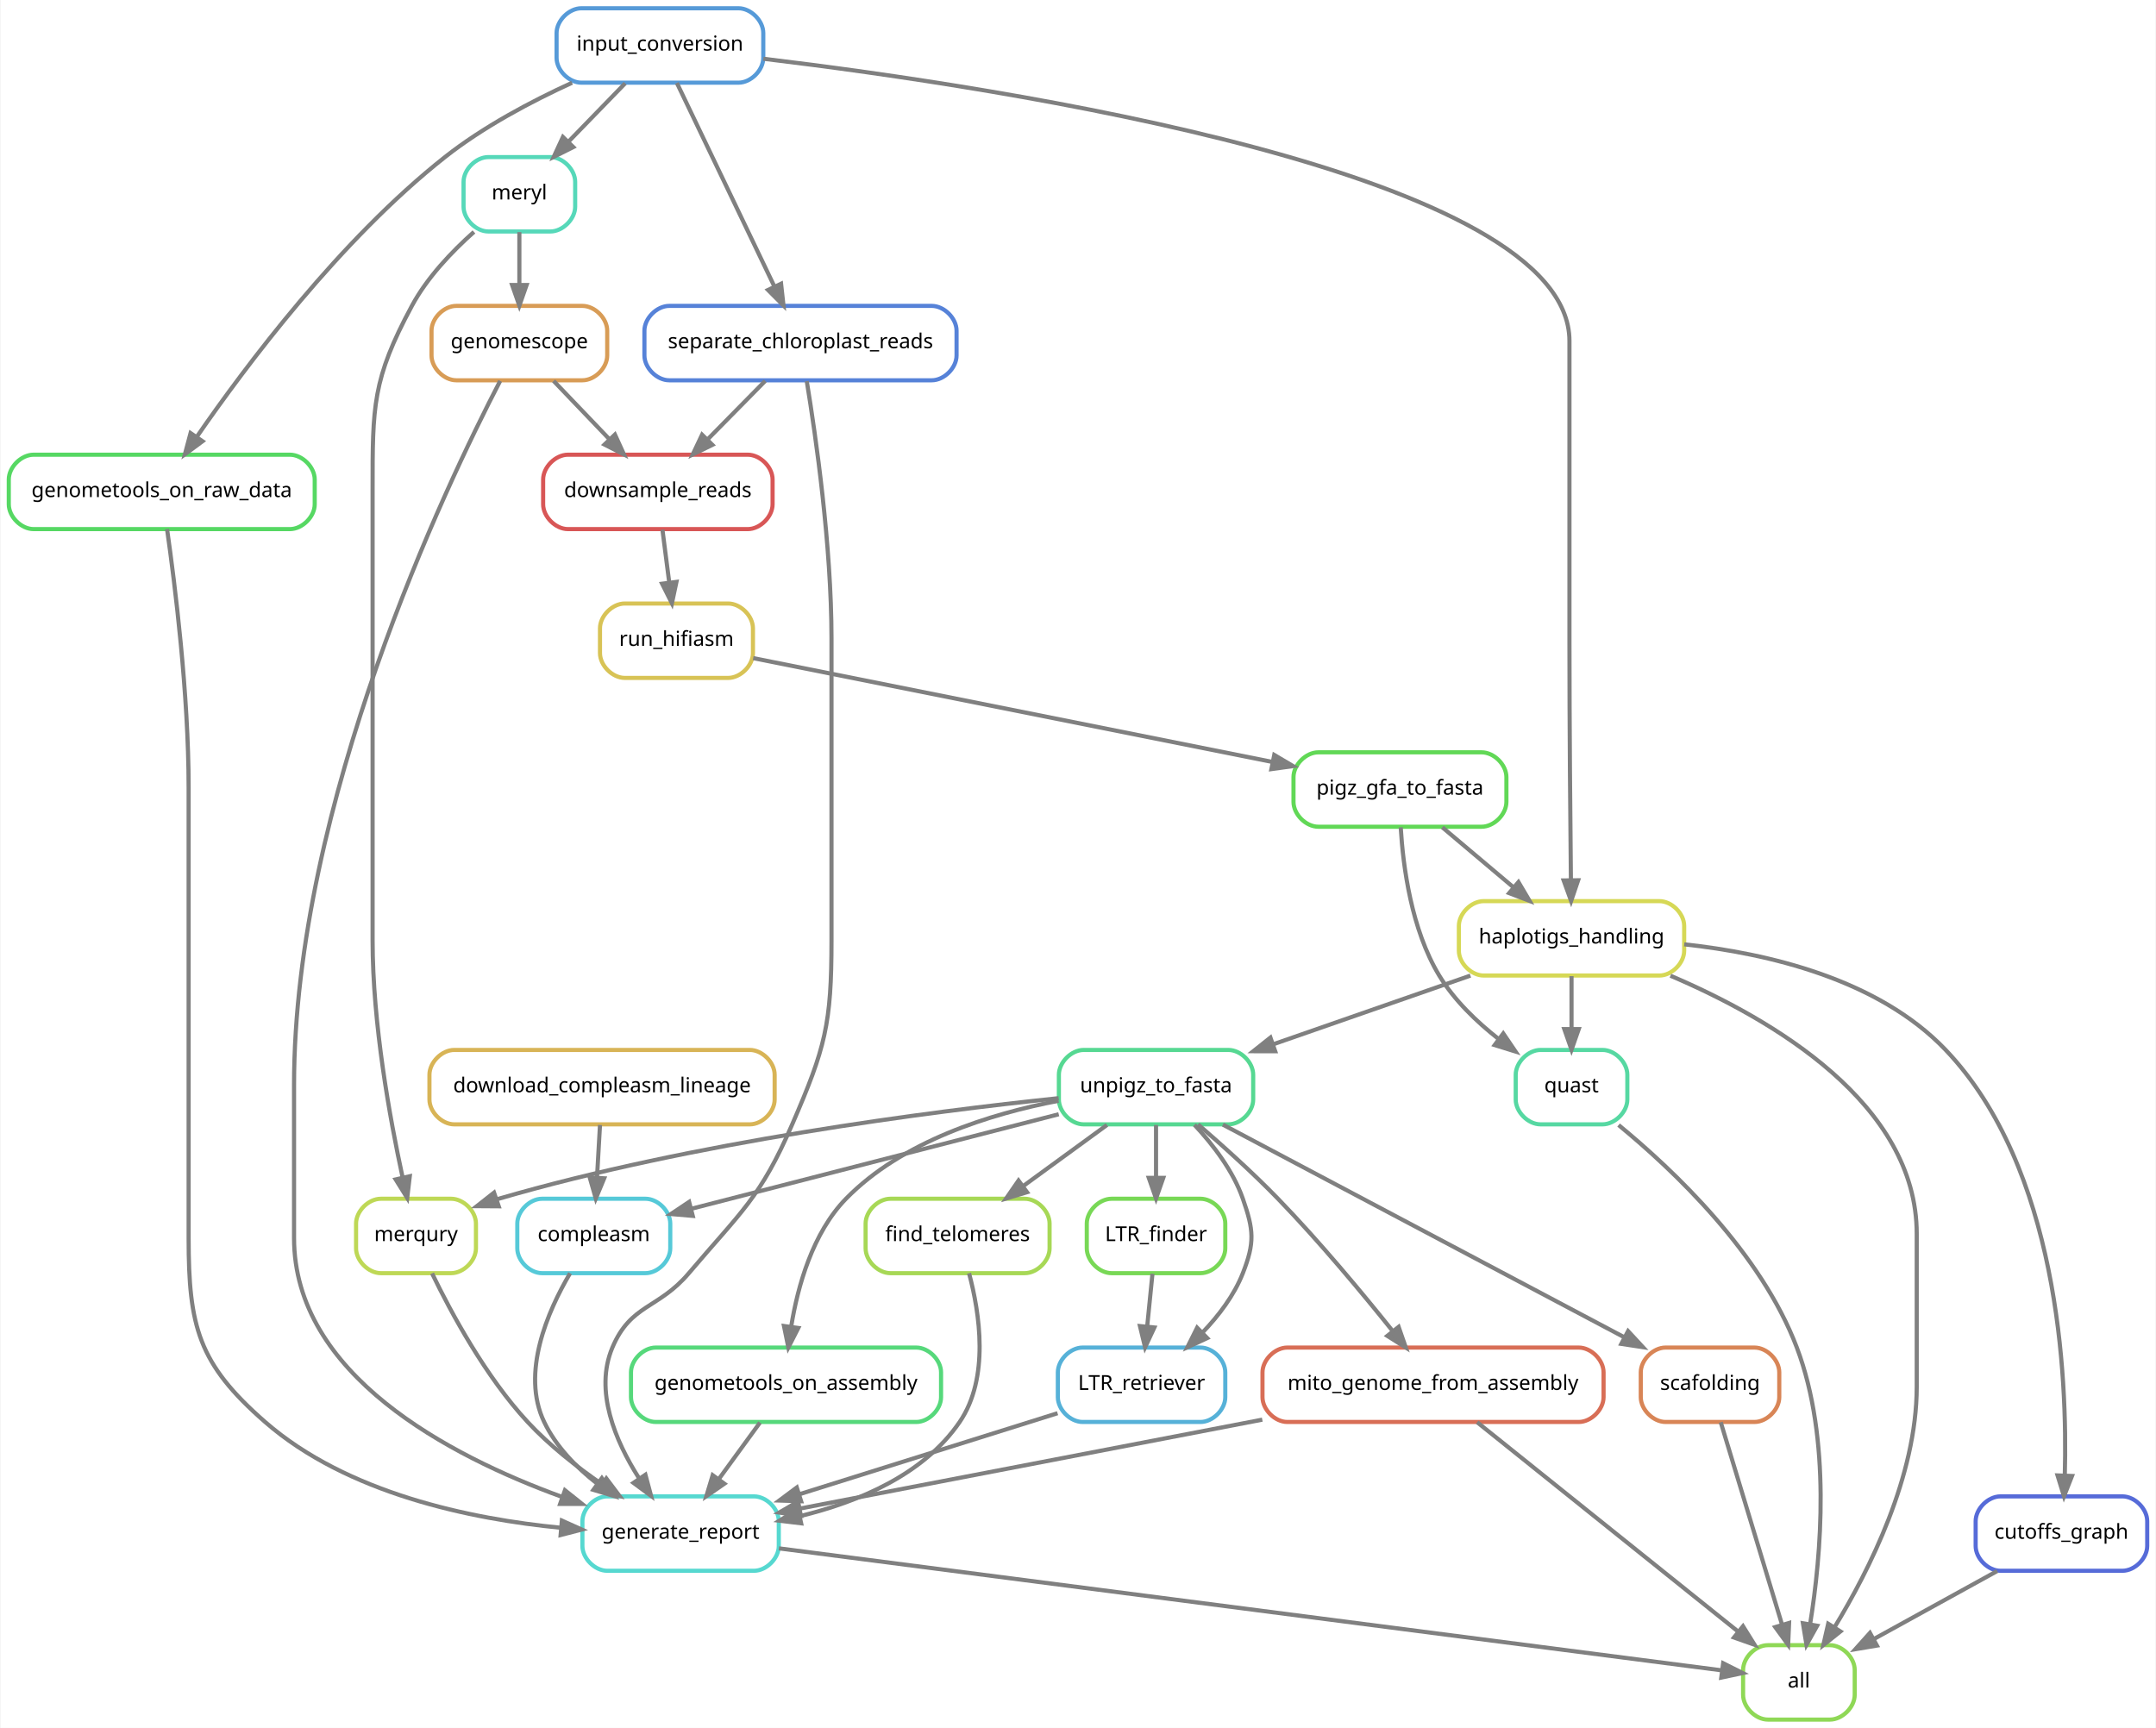
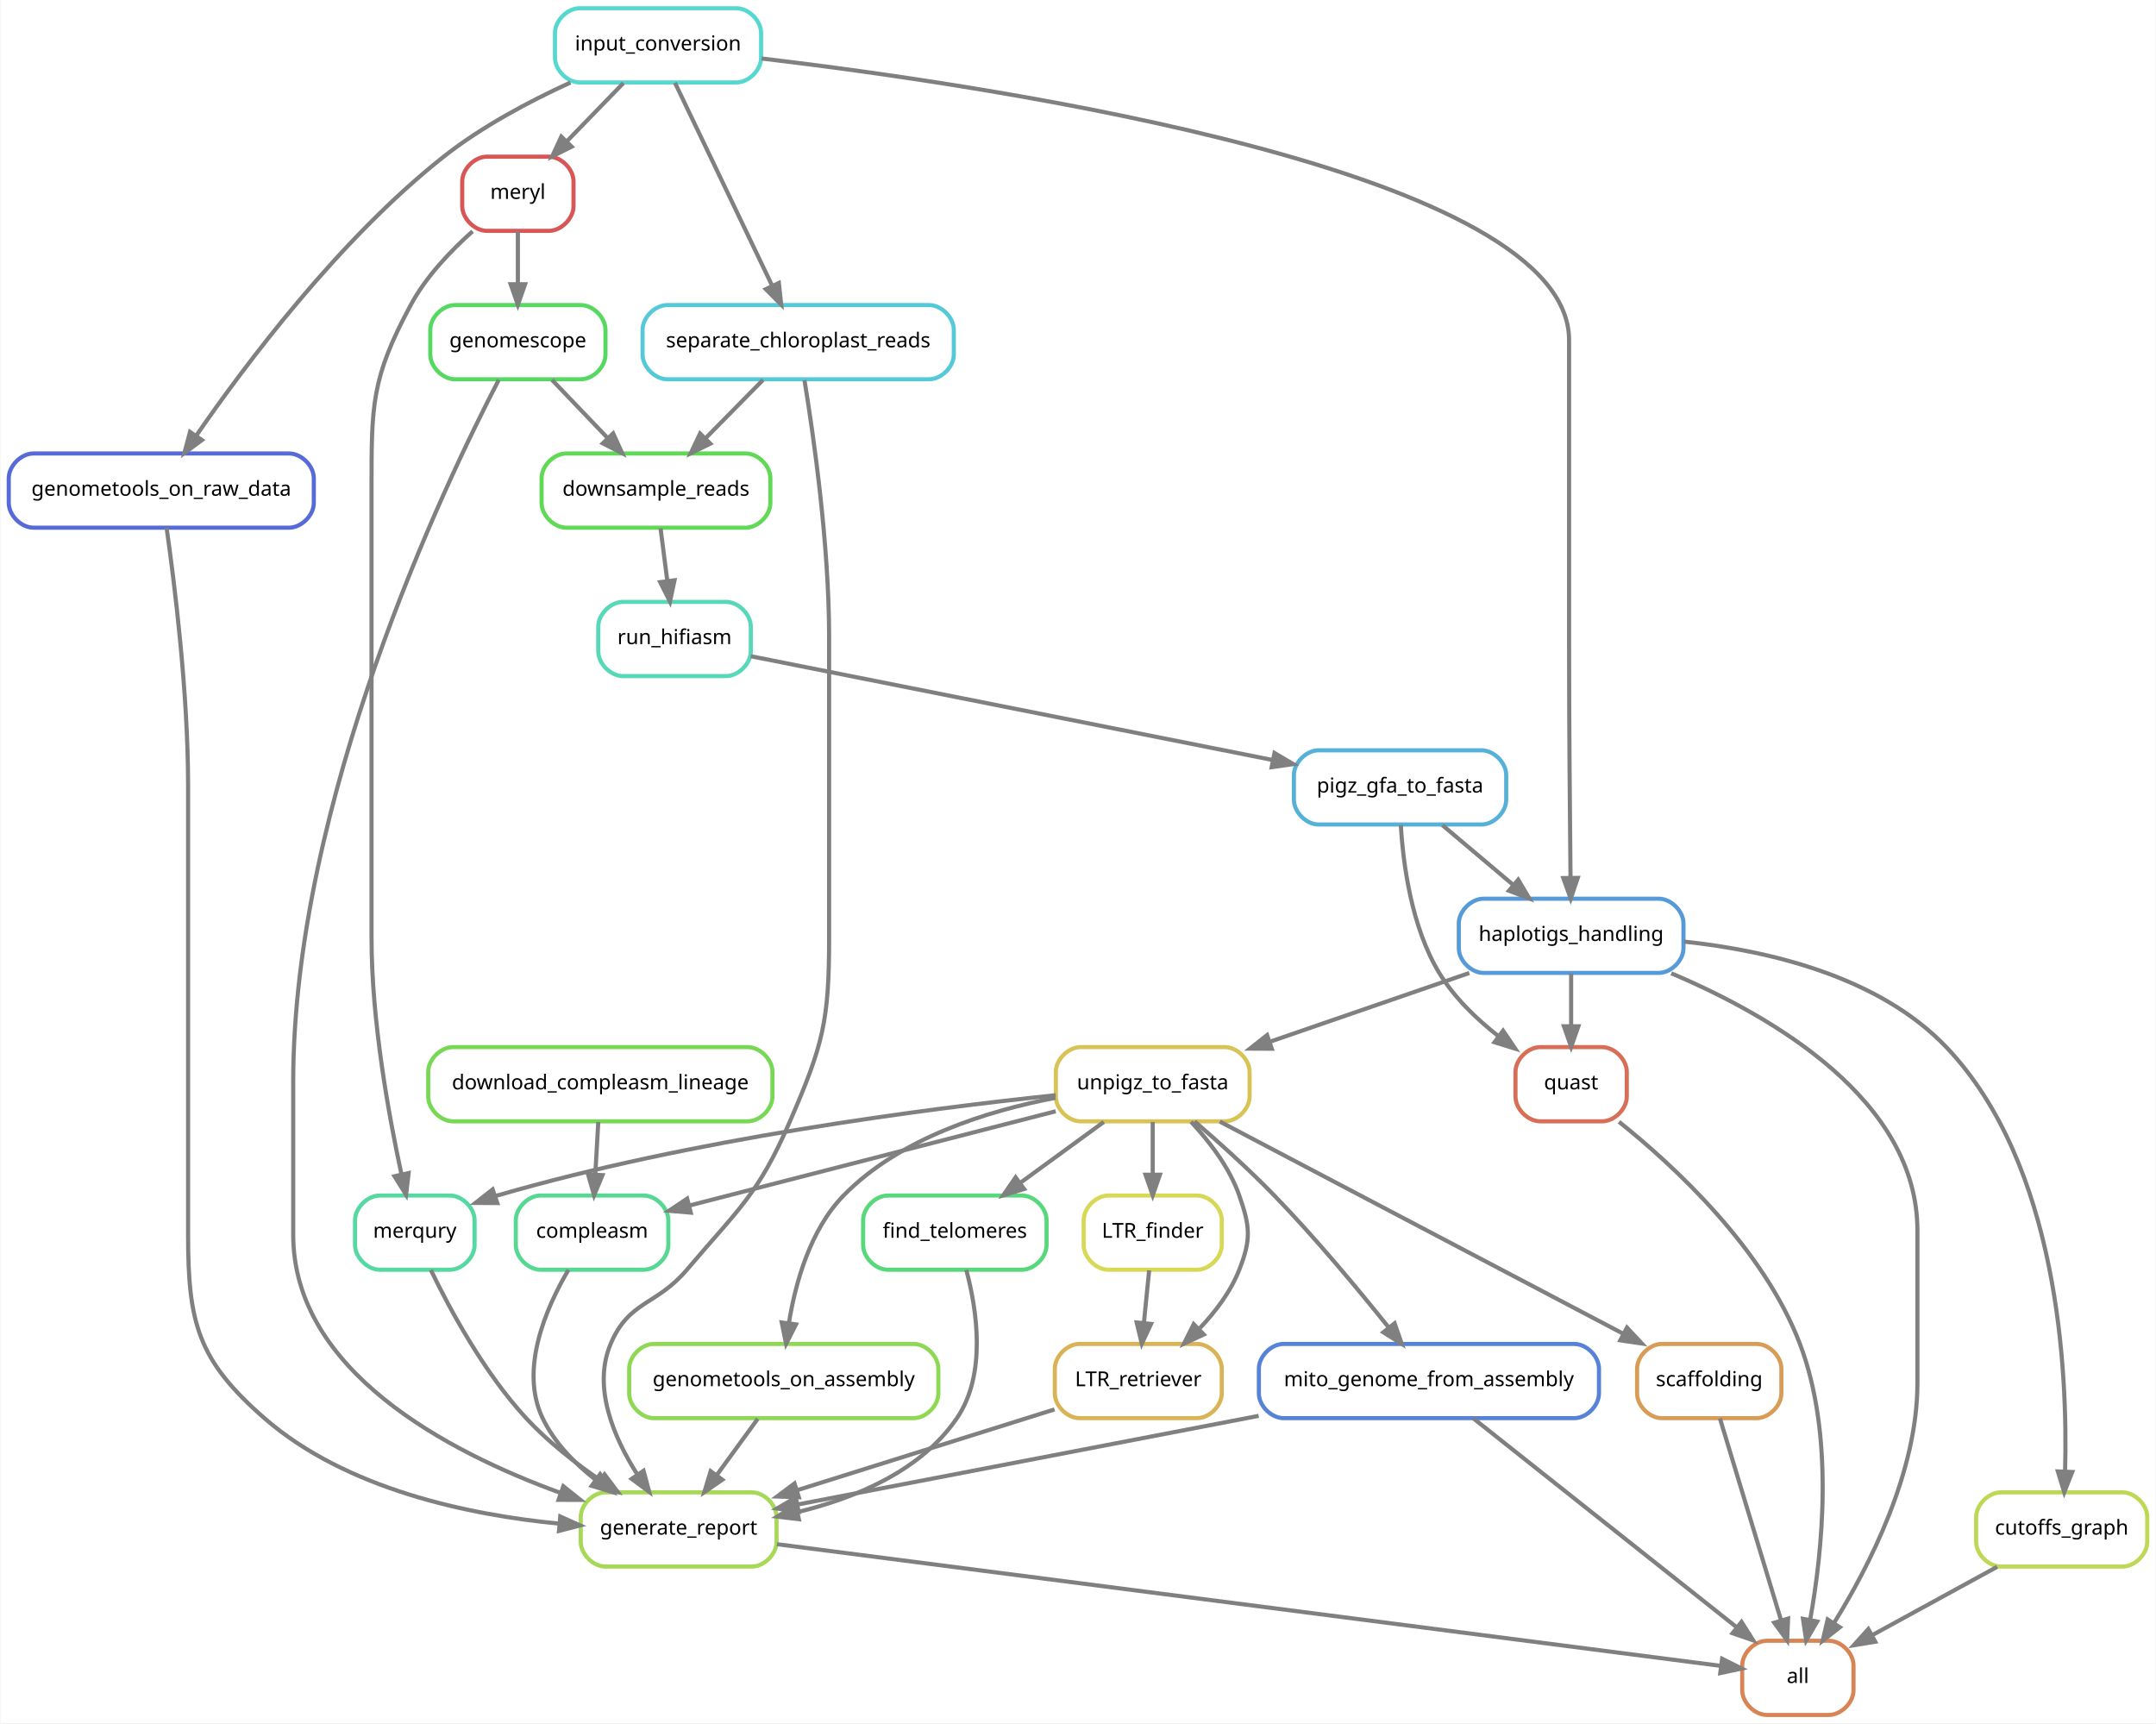
- <svg xmlns="http://www.w3.org/2000/svg" width="1043pt" height="836pt" viewBox="0.00 0.00 1042.50 836.00">
+ <svg xmlns="http://www.w3.org/2000/svg" width="1046pt" height="836pt" viewBox="0.00 0.00 1045.50 836.00">
  <g id="graph0" class="graph" transform="scale(1 1) rotate(0) translate(4 832)">
-     <polygon fill="white" stroke="transparent" points="-4,4 -4,-832 1038.5,-832 1038.5,4 -4,4" />
+     <polygon fill="white" stroke="transparent" points="-4,4 -4,-832 1041.5,-832 1041.5,4 -4,4" />
    <g id="node1" class="node">
-       <path fill="none" stroke="#8fd856" stroke-width="2" d="M881,-36C881,-36 851,-36 851,-36 845,-36 839,-30 839,-24 839,-24 839,-12 839,-12 839,-6 845,0 851,0 851,0 881,0 881,0 887,0 893,-6 893,-12 893,-12 893,-24 893,-24 893,-30 887,-36 881,-36" />
-       <text text-anchor="middle" x="866" y="-15.5" font-family="sans" font-size="10.00">all</text>
+       <path fill="none" stroke="#d88556" stroke-width="2" d="M883,-36C883,-36 853,-36 853,-36 847,-36 841,-30 841,-24 841,-24 841,-12 841,-12 841,-6 847,0 853,0 853,0 883,0 883,0 889,0 895,-6 895,-12 895,-12 895,-24 895,-24 895,-30 889,-36 883,-36" />
+       <text text-anchor="middle" x="868" y="-15.5" font-family="sans" font-size="10.00">all</text>
    </g>
    <g id="node2" class="node">
-       <path fill="none" stroke="#d6d856" stroke-width="2" d="M798.5,-396C798.5,-396 713.5,-396 713.5,-396 707.5,-396 701.5,-390 701.5,-384 701.5,-384 701.5,-372 701.5,-372 701.5,-366 707.5,-360 713.5,-360 713.5,-360 798.5,-360 798.5,-360 804.5,-360 810.5,-366 810.5,-372 810.5,-372 810.5,-384 810.5,-384 810.5,-390 804.5,-396 798.5,-396" />
-       <text text-anchor="middle" x="756" y="-375.5" font-family="sans" font-size="10.00">haplotigs_handling</text>
-     </g>
-     <g id="edge6" class="edge">
-       <path fill="none" stroke="grey" stroke-width="2" d="M803.86,-359.92C853.2,-338.88 923,-297.98 923,-235 923,-235 923,-235 923,-161 923,-117.8 900,-72.19 883.22,-44.66" />
-       <polygon fill="grey" stroke="grey" stroke-width="2" points="886.09,-42.65 877.81,-36.04 880.17,-46.37 886.09,-42.65" />
+       <path fill="none" stroke="#569ad8" stroke-width="2" d="M800.5,-396C800.5,-396 715.5,-396 715.5,-396 709.5,-396 703.5,-390 703.5,-384 703.5,-384 703.5,-372 703.5,-372 703.5,-366 709.5,-360 715.5,-360 715.5,-360 800.5,-360 800.5,-360 806.5,-360 812.5,-366 812.5,-372 812.5,-372 812.5,-384 812.5,-384 812.5,-390 806.5,-396 800.5,-396" />
+       <text text-anchor="middle" x="758" y="-375.5" font-family="sans" font-size="10.00">haplotigs_handling</text>
+     </g>
+     <g id="edge5" class="edge">
+       <path fill="none" stroke="grey" stroke-width="2" d="M806.59,-359.81C856.21,-338.79 926,-298.01 926,-235 926,-235 926,-235 926,-161 926,-117.7 902.6,-72.11 885.52,-44.61" />
+       <polygon fill="grey" stroke="grey" stroke-width="2" points="888.36,-42.55 880.02,-36.01 882.46,-46.32 888.36,-42.55" />
    </g>
    <g id="node11" class="node">
-       <path fill="none" stroke="#56d892" stroke-width="2" d="M590,-324C590,-324 520,-324 520,-324 514,-324 508,-318 508,-312 508,-312 508,-300 508,-300 508,-294 514,-288 520,-288 520,-288 590,-288 590,-288 596,-288 602,-294 602,-300 602,-300 602,-312 602,-312 602,-318 596,-324 590,-324" />
+       <path fill="none" stroke="#d8c356" stroke-width="2" d="M590,-324C590,-324 520,-324 520,-324 514,-324 508,-318 508,-312 508,-312 508,-300 508,-300 508,-294 514,-288 520,-288 520,-288 590,-288 590,-288 596,-288 602,-294 602,-300 602,-300 602,-312 602,-312 602,-318 596,-324 590,-324" />
      <text text-anchor="middle" x="555" y="-303.5" font-family="sans" font-size="10.00">unpigz_to_fasta</text>
    </g>
    <g id="edge17" class="edge">
-       <path fill="none" stroke="grey" stroke-width="2" d="M707.09,-359.97C678.25,-349.92 641.64,-337.17 611.57,-326.7" />
-       <polygon fill="grey" stroke="grey" stroke-width="2" points="612.65,-323.37 602.05,-323.39 610.34,-329.98 612.65,-323.37" />
+       <path fill="none" stroke="grey" stroke-width="2" d="M708.6,-359.97C679.37,-349.89 642.24,-337.08 611.8,-326.59" />
+       <polygon fill="grey" stroke="grey" stroke-width="2" points="612.77,-323.22 602.17,-323.27 610.49,-329.84 612.77,-323.22" />
    </g>
    <g id="node22" class="node">
-       <path fill="none" stroke="#566bd8" stroke-width="2" d="M1022.5,-108C1022.5,-108 963.5,-108 963.5,-108 957.5,-108 951.5,-102 951.5,-96 951.5,-96 951.5,-84 951.5,-84 951.5,-78 957.5,-72 963.5,-72 963.5,-72 1022.5,-72 1022.5,-72 1028.5,-72 1034.5,-78 1034.5,-84 1034.5,-84 1034.5,-96 1034.5,-96 1034.5,-102 1028.5,-108 1022.5,-108" />
-       <text text-anchor="middle" x="993" y="-87.5" font-family="sans" font-size="10.00">cutoffs_graph</text>
+       <path fill="none" stroke="#bed856" stroke-width="2" d="M1025.5,-108C1025.5,-108 966.5,-108 966.5,-108 960.5,-108 954.5,-102 954.5,-96 954.5,-96 954.5,-84 954.5,-84 954.5,-78 960.5,-72 966.5,-72 966.5,-72 1025.5,-72 1025.5,-72 1031.5,-72 1037.5,-78 1037.5,-84 1037.5,-84 1037.5,-96 1037.5,-96 1037.5,-102 1031.5,-108 1025.5,-108" />
+       <text text-anchor="middle" x="996" y="-87.5" font-family="sans" font-size="10.00">cutoffs_graph</text>
    </g>
    <g id="edge38" class="edge">
-       <path fill="none" stroke="grey" stroke-width="2" d="M810.53,-375.1C850.91,-370.73 904.37,-358.27 937,-324 991.43,-266.84 995.94,-166.43 994.63,-118.27" />
-       <polygon fill="grey" stroke="grey" stroke-width="2" points="998.12,-117.87 994.24,-108.01 991.12,-118.14 998.12,-117.87" />
+       <path fill="none" stroke="grey" stroke-width="2" d="M812.82,-375.18C853.43,-370.87 907.18,-358.42 940,-324 994.47,-266.88 998.96,-166.45 997.64,-118.28" />
+       <polygon fill="grey" stroke="grey" stroke-width="2" points="1001.12,-117.88 997.24,-108.02 994.13,-118.15 1001.12,-117.88" />
    </g>
    <g id="node23" class="node">
-       <path fill="none" stroke="#56d8a2" stroke-width="2" d="M771,-324C771,-324 741,-324 741,-324 735,-324 729,-318 729,-312 729,-312 729,-300 729,-300 729,-294 735,-288 741,-288 741,-288 771,-288 771,-288 777,-288 783,-294 783,-300 783,-300 783,-312 783,-312 783,-318 777,-324 771,-324" />
-       <text text-anchor="middle" x="756" y="-303.5" font-family="sans" font-size="10.00">quast</text>
+       <path fill="none" stroke="#d86e56" stroke-width="2" d="M773,-324C773,-324 743,-324 743,-324 737,-324 731,-318 731,-312 731,-312 731,-300 731,-300 731,-294 737,-288 743,-288 743,-288 773,-288 773,-288 779,-288 785,-294 785,-300 785,-300 785,-312 785,-312 785,-318 779,-324 773,-324" />
+       <text text-anchor="middle" x="758" y="-303.5" font-family="sans" font-size="10.00">quast</text>
+     </g>
+     <g id="edge40" class="edge">
+       <path fill="none" stroke="grey" stroke-width="2" d="M758,-359.7C758,-351.98 758,-342.71 758,-334.11" />
+       <polygon fill="grey" stroke="grey" stroke-width="2" points="761.5,-334.1 758,-324.1 754.5,-334.1 761.5,-334.1" />
+     </g>
+     <g id="node3" class="node">
+       <path fill="none" stroke="#56b1d8" stroke-width="2" d="M714.5,-468C714.5,-468 635.5,-468 635.5,-468 629.5,-468 623.5,-462 623.5,-456 623.5,-456 623.5,-444 623.5,-444 623.5,-438 629.5,-432 635.5,-432 635.5,-432 714.5,-432 714.5,-432 720.5,-432 726.5,-438 726.5,-444 726.5,-444 726.5,-456 726.5,-456 726.5,-462 720.5,-468 714.5,-468" />
+       <text text-anchor="middle" x="675" y="-447.5" font-family="sans" font-size="10.00">pigz_gfa_to_fasta</text>
+     </g>
+     <g id="edge7" class="edge">
+       <path fill="none" stroke="grey" stroke-width="2" d="M695.52,-431.7C705.87,-422.97 718.59,-412.24 729.84,-402.75" />
+       <polygon fill="grey" stroke="grey" stroke-width="2" points="732.33,-405.23 737.72,-396.1 727.82,-399.88 732.33,-405.23" />
    </g>
    <g id="edge39" class="edge">
-       <path fill="none" stroke="grey" stroke-width="2" d="M756,-359.7C756,-351.98 756,-342.71 756,-334.11" />
-       <polygon fill="grey" stroke="grey" stroke-width="2" points="759.5,-334.1 756,-324.1 752.5,-334.1 759.5,-334.1" />
-     </g>
-     <g id="node3" class="node">
-       <path fill="none" stroke="#61d856" stroke-width="2" d="M712.5,-468C712.5,-468 633.5,-468 633.5,-468 627.5,-468 621.5,-462 621.5,-456 621.5,-456 621.5,-444 621.5,-444 621.5,-438 627.5,-432 633.5,-432 633.5,-432 712.5,-432 712.5,-432 718.5,-432 724.5,-438 724.5,-444 724.5,-444 724.5,-456 724.5,-456 724.5,-462 718.5,-468 712.5,-468" />
-       <text text-anchor="middle" x="673" y="-447.5" font-family="sans" font-size="10.00">pigz_gfa_to_fasta</text>
-     </g>
-     <g id="edge7" class="edge">
-       <path fill="none" stroke="grey" stroke-width="2" d="M693.52,-431.7C703.87,-422.97 716.59,-412.24 727.84,-402.75" />
-       <polygon fill="grey" stroke="grey" stroke-width="2" points="730.33,-405.23 735.72,-396.1 725.82,-399.88 730.33,-405.23" />
-     </g>
-     <g id="edge40" class="edge">
-       <path fill="none" stroke="grey" stroke-width="2" d="M673.37,-431.71C674.5,-412.82 678.49,-382.3 692,-360 699.21,-348.1 710.07,-337.65 720.8,-329.24" />
-       <polygon fill="grey" stroke="grey" stroke-width="2" points="722.98,-331.98 728.92,-323.22 718.81,-326.36 722.98,-331.98" />
+       <path fill="none" stroke="grey" stroke-width="2" d="M675.37,-431.71C676.5,-412.82 680.49,-382.3 694,-360 701.21,-348.1 712.07,-337.65 722.8,-329.24" />
+       <polygon fill="grey" stroke="grey" stroke-width="2" points="724.98,-331.98 730.92,-323.22 720.81,-326.36 724.98,-331.98" />
    </g>
    <g id="node4" class="node">
-       <path fill="none" stroke="#d8c356" stroke-width="2" d="M348,-540C348,-540 298,-540 298,-540 292,-540 286,-534 286,-528 286,-528 286,-516 286,-516 286,-510 292,-504 298,-504 298,-504 348,-504 348,-504 354,-504 360,-510 360,-516 360,-516 360,-528 360,-528 360,-534 354,-540 348,-540" />
+       <path fill="none" stroke="#56d8b9" stroke-width="2" d="M348,-540C348,-540 298,-540 298,-540 292,-540 286,-534 286,-528 286,-528 286,-516 286,-516 286,-510 292,-504 298,-504 298,-504 348,-504 348,-504 354,-504 360,-510 360,-516 360,-516 360,-528 360,-528 360,-534 354,-540 348,-540" />
      <text text-anchor="middle" x="323" y="-519.5" font-family="sans" font-size="10.00">run_hifiasm</text>
    </g>
    <g id="edge9" class="edge">
-       <path fill="none" stroke="grey" stroke-width="2" d="M360.12,-513.58C420.03,-501.59 538.62,-477.88 611.36,-463.33" />
-       <polygon fill="grey" stroke="grey" stroke-width="2" points="612.19,-466.73 621.31,-461.34 610.81,-459.87 612.19,-466.73" />
+       <path fill="none" stroke="grey" stroke-width="2" d="M360,-513.64C420.19,-501.67 539.91,-477.86 613.18,-463.29" />
+       <polygon fill="grey" stroke="grey" stroke-width="2" points="614.07,-466.68 623.2,-461.3 612.71,-459.82 614.07,-466.68" />
    </g>
    <g id="node5" class="node">
-       <path fill="none" stroke="#d85656" stroke-width="2" d="M357.5,-612C357.5,-612 270.5,-612 270.5,-612 264.5,-612 258.5,-606 258.5,-600 258.5,-600 258.5,-588 258.5,-588 258.5,-582 264.5,-576 270.5,-576 270.5,-576 357.5,-576 357.5,-576 363.5,-576 369.5,-582 369.5,-588 369.5,-588 369.5,-600 369.5,-600 369.5,-606 363.5,-612 357.5,-612" />
+       <path fill="none" stroke="#61d856" stroke-width="2" d="M357.5,-612C357.5,-612 270.5,-612 270.5,-612 264.5,-612 258.5,-606 258.5,-600 258.5,-600 258.5,-588 258.5,-588 258.5,-582 264.5,-576 270.5,-576 270.5,-576 357.5,-576 357.5,-576 363.5,-576 369.5,-582 369.5,-588 369.5,-588 369.5,-600 369.5,-600 369.5,-606 363.5,-612 357.5,-612" />
      <text text-anchor="middle" x="314" y="-591.5" font-family="sans" font-size="10.00">downsample_reads</text>
    </g>
    <g id="edge10" class="edge">
      <path fill="none" stroke="grey" stroke-width="2" d="M316.22,-575.7C317.22,-567.98 318.41,-558.71 319.51,-550.11" />
      <polygon fill="grey" stroke="grey" stroke-width="2" points="323,-550.47 320.8,-540.1 316.05,-549.58 323,-550.47" />
    </g>
    <g id="node6" class="node">
-       <path fill="none" stroke="#5682d8" stroke-width="2" d="M446.5,-684C446.5,-684 319.5,-684 319.5,-684 313.5,-684 307.5,-678 307.5,-672 307.5,-672 307.5,-660 307.5,-660 307.5,-654 313.5,-648 319.5,-648 319.5,-648 446.5,-648 446.5,-648 452.5,-648 458.5,-654 458.5,-660 458.5,-660 458.5,-672 458.5,-672 458.5,-678 452.5,-684 446.5,-684" />
+       <path fill="none" stroke="#56c9d8" stroke-width="2" d="M446.5,-684C446.5,-684 319.5,-684 319.5,-684 313.5,-684 307.5,-678 307.5,-672 307.5,-672 307.5,-660 307.5,-660 307.5,-654 313.5,-648 319.5,-648 319.5,-648 446.5,-648 446.5,-648 452.5,-648 458.5,-654 458.5,-660 458.5,-660 458.5,-672 458.5,-672 458.5,-678 452.5,-684 446.5,-684" />
      <text text-anchor="middle" x="383" y="-663.5" font-family="sans" font-size="10.00">separate_chloroplast_reads</text>
    </g>
    <g id="edge11" class="edge">
      <path fill="none" stroke="grey" stroke-width="2" d="M365.94,-647.7C357.5,-639.14 347.18,-628.66 337.96,-619.3" />
      <polygon fill="grey" stroke="grey" stroke-width="2" points="340.37,-616.77 330.86,-612.1 335.39,-621.68 340.37,-616.77" />
    </g>
    <g id="node12" class="node">
-       <path fill="none" stroke="#56d8d0" stroke-width="2" d="M360.5,-108C360.5,-108 289.5,-108 289.5,-108 283.5,-108 277.5,-102 277.5,-96 277.5,-96 277.5,-84 277.5,-84 277.5,-78 283.5,-72 289.5,-72 289.5,-72 360.5,-72 360.5,-72 366.5,-72 372.5,-78 372.5,-84 372.5,-84 372.5,-96 372.5,-96 372.5,-102 366.5,-108 360.5,-108" />
+       <path fill="none" stroke="#a7d856" stroke-width="2" d="M360.5,-108C360.5,-108 289.5,-108 289.5,-108 283.5,-108 277.5,-102 277.5,-96 277.5,-96 277.5,-84 277.5,-84 277.5,-78 283.5,-72 289.5,-72 289.5,-72 360.5,-72 360.5,-72 366.5,-72 372.5,-78 372.5,-84 372.5,-84 372.5,-96 372.5,-96 372.5,-102 366.5,-108 360.5,-108" />
      <text text-anchor="middle" x="325" y="-87.5" font-family="sans" font-size="10.00">generate_report</text>
    </g>
-     <g id="edge24" class="edge">
+     <g id="edge22" class="edge">
      <path fill="none" stroke="grey" stroke-width="2" d="M386.04,-647.57C390.42,-620.86 398,-568.12 398,-523 398,-523 398,-523 398,-377 398,-336.55 395.07,-325.12 379,-288 363.52,-252.25 354.19,-245.72 329,-216 314.17,-198.5 300.93,-201.14 292,-180 283.16,-159.06 293.43,-134.84 304.78,-116.96" />
      <polygon fill="grey" stroke="grey" stroke-width="2" points="307.98,-118.47 310.72,-108.24 302.2,-114.53 307.98,-118.47" />
    </g>
    <g id="node7" class="node">
-       <path fill="none" stroke="#569ad8" stroke-width="2" d="M353,-828C353,-828 277,-828 277,-828 271,-828 265,-822 265,-816 265,-816 265,-804 265,-804 265,-798 271,-792 277,-792 277,-792 353,-792 353,-792 359,-792 365,-798 365,-804 365,-804 365,-816 365,-816 365,-822 359,-828 353,-828" />
+       <path fill="none" stroke="#56d8d0" stroke-width="2" d="M353,-828C353,-828 277,-828 277,-828 271,-828 265,-822 265,-816 265,-816 265,-804 265,-804 265,-798 271,-792 277,-792 277,-792 353,-792 353,-792 359,-792 365,-798 365,-804 365,-804 365,-816 365,-816 365,-822 359,-828 353,-828" />
      <text text-anchor="middle" x="315" y="-807.5" font-family="sans" font-size="10.00">input_conversion</text>
    </g>
    <g id="edge8" class="edge">
-       <path fill="none" stroke="grey" stroke-width="2" d="M365.05,-803.58C480.37,-789.72 755,-748.17 755,-667 755,-667 755,-667 755,-521 755,-481 755.4,-434.65 755.7,-406.08" />
-       <polygon fill="grey" stroke="grey" stroke-width="2" points="759.2,-406.09 755.8,-396.05 752.2,-406.01 759.2,-406.09" />
+       <path fill="none" stroke="grey" stroke-width="2" d="M365.27,-803.63C481.12,-789.86 757,-748.51 757,-667 757,-667 757,-667 757,-521 757,-481 757.4,-434.65 757.7,-406.08" />
+       <polygon fill="grey" stroke="grey" stroke-width="2" points="761.2,-406.09 757.8,-396.05 754.2,-406.01 761.2,-406.09" />
    </g>
    <g id="edge13" class="edge">
      <path fill="none" stroke="grey" stroke-width="2" d="M323.2,-791.87C334.94,-767.35 356.65,-722.03 370.43,-693.26" />
      <polygon fill="grey" stroke="grey" stroke-width="2" points="373.61,-694.72 374.77,-684.19 367.29,-691.7 373.61,-694.72" />
    </g>
    <g id="node9" class="node">
-       <path fill="none" stroke="#56d8b9" stroke-width="2" d="M262,-756C262,-756 232,-756 232,-756 226,-756 220,-750 220,-744 220,-744 220,-732 220,-732 220,-726 226,-720 232,-720 232,-720 262,-720 262,-720 268,-720 274,-726 274,-732 274,-732 274,-744 274,-744 274,-750 268,-756 262,-756" />
+       <path fill="none" stroke="#d85656" stroke-width="2" d="M262,-756C262,-756 232,-756 232,-756 226,-756 220,-750 220,-744 220,-744 220,-732 220,-732 220,-726 226,-720 232,-720 232,-720 262,-720 262,-720 268,-720 274,-726 274,-732 274,-732 274,-744 274,-744 274,-750 268,-756 262,-756" />
      <text text-anchor="middle" x="247" y="-735.5" font-family="sans" font-size="10.00">meryl</text>
    </g>
    <g id="edge15" class="edge">
      <path fill="none" stroke="grey" stroke-width="2" d="M298.19,-791.7C289.87,-783.14 279.69,-772.66 270.61,-763.3" />
      <polygon fill="grey" stroke="grey" stroke-width="2" points="273.09,-760.84 263.62,-756.1 268.07,-765.72 273.09,-760.84" />
    </g>
    <g id="node13" class="node">
-       <path fill="none" stroke="#56d863" stroke-width="2" d="M136,-612C136,-612 12,-612 12,-612 6,-612 0,-606 0,-600 0,-600 0,-588 0,-588 0,-582 6,-576 12,-576 12,-576 136,-576 136,-576 142,-576 148,-582 148,-588 148,-588 148,-600 148,-600 148,-606 142,-612 136,-612" />
+       <path fill="none" stroke="#566bd8" stroke-width="2" d="M136,-612C136,-612 12,-612 12,-612 6,-612 0,-606 0,-600 0,-600 0,-588 0,-588 0,-582 6,-576 12,-576 12,-576 136,-576 136,-576 142,-576 148,-582 148,-588 148,-588 148,-600 148,-600 148,-606 142,-612 136,-612" />
      <text text-anchor="middle" x="74" y="-591.5" font-family="sans" font-size="10.00">genometools_on_raw_data</text>
    </g>
    <g id="edge27" class="edge">
      <path fill="none" stroke="grey" stroke-width="2" d="M272.51,-791.97C252.73,-782.92 229.53,-770.63 211,-756 160.37,-716.01 114.67,-655.02 91.01,-620.73" />
      <polygon fill="grey" stroke="grey" stroke-width="2" points="93.73,-618.51 85.2,-612.21 87.94,-622.45 93.73,-618.51" />
    </g>
    <g id="node8" class="node">
-       <path fill="none" stroke="#d89c56" stroke-width="2" d="M277.5,-684C277.5,-684 216.5,-684 216.5,-684 210.5,-684 204.5,-678 204.5,-672 204.5,-672 204.5,-660 204.5,-660 204.5,-654 210.5,-648 216.5,-648 216.5,-648 277.5,-648 277.5,-648 283.5,-648 289.5,-654 289.5,-660 289.5,-660 289.5,-672 289.5,-672 289.5,-678 283.5,-684 277.5,-684" />
+       <path fill="none" stroke="#56d863" stroke-width="2" d="M277.5,-684C277.5,-684 216.5,-684 216.5,-684 210.5,-684 204.5,-678 204.5,-672 204.5,-672 204.5,-660 204.5,-660 204.5,-654 210.5,-648 216.5,-648 216.5,-648 277.5,-648 277.5,-648 283.5,-648 289.5,-654 289.5,-660 289.5,-660 289.5,-672 289.5,-672 289.5,-678 283.5,-684 277.5,-684" />
      <text text-anchor="middle" x="247" y="-663.5" font-family="sans" font-size="10.00">genomescope</text>
    </g>
    <g id="edge12" class="edge">
      <path fill="none" stroke="grey" stroke-width="2" d="M263.56,-647.7C271.68,-639.22 281.59,-628.86 290.47,-619.58" />
      <polygon fill="grey" stroke="grey" stroke-width="2" points="293.24,-621.75 297.63,-612.1 288.19,-616.91 293.24,-621.75" />
    </g>
    <g id="edge21" class="edge">
      <path fill="none" stroke="grey" stroke-width="2" d="M237.71,-647.69C211.35,-596.93 138,-443.44 138,-307 138,-307 138,-307 138,-233 138,-167.05 212.69,-127.74 267.66,-107.74" />
      <polygon fill="grey" stroke="grey" stroke-width="2" points="269.05,-110.96 277.33,-104.35 266.73,-104.36 269.05,-110.96" />
    </g>
    <g id="edge14" class="edge">
      <path fill="none" stroke="grey" stroke-width="2" d="M247,-719.7C247,-711.98 247,-702.71 247,-694.11" />
      <polygon fill="grey" stroke="grey" stroke-width="2" points="250.5,-694.1 247,-684.1 243.5,-694.1 250.5,-694.1" />
    </g>
    <g id="node20" class="node">
-       <path fill="none" stroke="#bed856" stroke-width="2" d="M214,-252C214,-252 180,-252 180,-252 174,-252 168,-246 168,-240 168,-240 168,-228 168,-228 168,-222 174,-216 180,-216 180,-216 214,-216 214,-216 220,-216 226,-222 226,-228 226,-228 226,-240 226,-240 226,-246 220,-252 214,-252" />
+       <path fill="none" stroke="#56d8a2" stroke-width="2" d="M214,-252C214,-252 180,-252 180,-252 174,-252 168,-246 168,-240 168,-240 168,-228 168,-228 168,-222 174,-216 180,-216 180,-216 214,-216 214,-216 220,-216 226,-222 226,-228 226,-228 226,-240 226,-240 226,-246 220,-252 214,-252" />
      <text text-anchor="middle" x="197" y="-231.5" font-family="sans" font-size="10.00">merqury</text>
    </g>
    <g id="edge36" class="edge">
      <path fill="none" stroke="grey" stroke-width="2" d="M225.03,-719.79C214.4,-710.33 202.38,-697.74 195,-684 175.85,-648.37 176,-635.45 176,-595 176,-595 176,-595 176,-377 176,-336.78 184.35,-290.84 190.51,-262.37" />
      <polygon fill="grey" stroke="grey" stroke-width="2" points="193.99,-262.89 192.75,-252.37 187.15,-261.36 193.99,-262.89" />
    </g>
    <g id="node10" class="node">
-       <path fill="none" stroke="#d88556" stroke-width="2" d="M844.5,-180C844.5,-180 801.5,-180 801.5,-180 795.5,-180 789.5,-174 789.5,-168 789.5,-168 789.5,-156 789.5,-156 789.5,-150 795.5,-144 801.5,-144 801.5,-144 844.5,-144 844.5,-144 850.5,-144 856.5,-150 856.5,-156 856.5,-156 856.5,-168 856.5,-168 856.5,-174 850.5,-180 844.5,-180" />
-       <text text-anchor="middle" x="823" y="-159.5" font-family="sans" font-size="10.00">scafolding</text>
-     </g>
-     <g id="edge2" class="edge">
-       <path fill="none" stroke="grey" stroke-width="2" d="M828.19,-143.87C835.55,-119.56 849.1,-74.82 857.82,-46.01" />
-       <polygon fill="grey" stroke="grey" stroke-width="2" points="861.25,-46.77 860.79,-36.19 854.55,-44.75 861.25,-46.77" />
+       <path fill="none" stroke="#d89c56" stroke-width="2" d="M848,-180C848,-180 802,-180 802,-180 796,-180 790,-174 790,-168 790,-168 790,-156 790,-156 790,-150 796,-144 802,-144 802,-144 848,-144 848,-144 854,-144 860,-150 860,-156 860,-156 860,-168 860,-168 860,-174 854,-180 848,-180" />
+       <text text-anchor="middle" x="825" y="-159.5" font-family="sans" font-size="10.00">scaffolding</text>
+     </g>
+     <g id="edge1" class="edge">
+       <path fill="none" stroke="grey" stroke-width="2" d="M830.19,-143.87C837.55,-119.56 851.1,-74.82 859.82,-46.01" />
+       <polygon fill="grey" stroke="grey" stroke-width="2" points="863.25,-46.77 862.79,-36.19 856.55,-44.75 863.25,-46.77" />
    </g>
    <g id="edge16" class="edge">
-       <path fill="none" stroke="grey" stroke-width="2" d="M587.33,-287.87C636.02,-262.07 728.17,-213.25 781.68,-184.9" />
-       <polygon fill="grey" stroke="grey" stroke-width="2" points="783.36,-187.96 790.56,-180.19 780.08,-181.78 783.36,-187.96" />
+       <path fill="none" stroke="grey" stroke-width="2" d="M587.57,-287.87C636.63,-262.07 729.46,-213.25 783.37,-184.9" />
+       <polygon fill="grey" stroke="grey" stroke-width="2" points="785.09,-187.94 792.32,-180.19 781.84,-181.75 785.09,-187.94" />
    </g>
    <g id="node14" class="node">
-       <path fill="none" stroke="#56d87b" stroke-width="2" d="M439,-180C439,-180 313,-180 313,-180 307,-180 301,-174 301,-168 301,-168 301,-156 301,-156 301,-150 307,-144 313,-144 313,-144 439,-144 439,-144 445,-144 451,-150 451,-156 451,-156 451,-168 451,-168 451,-174 445,-180 439,-180" />
+       <path fill="none" stroke="#8fd856" stroke-width="2" d="M439,-180C439,-180 313,-180 313,-180 307,-180 301,-174 301,-168 301,-168 301,-156 301,-156 301,-150 307,-144 313,-144 313,-144 439,-144 439,-144 445,-144 451,-150 451,-156 451,-156 451,-168 451,-168 451,-174 445,-180 439,-180" />
      <text text-anchor="middle" x="376" y="-159.5" font-family="sans" font-size="10.00">genometools_on_assembly</text>
    </g>
    <g id="edge28" class="edge">
      <path fill="none" stroke="grey" stroke-width="2" d="M507.85,-299.4C474.94,-293.12 432.2,-279.87 405,-252 388.82,-235.41 381.67,-209.69 378.5,-190.16" />
      <polygon fill="grey" stroke="grey" stroke-width="2" points="381.94,-189.48 377.13,-180.04 375.01,-190.42 381.94,-189.48" />
    </g>
    <g id="node15" class="node">
-       <path fill="none" stroke="#56c9d8" stroke-width="2" d="M308,-252C308,-252 258,-252 258,-252 252,-252 246,-246 246,-240 246,-240 246,-228 246,-228 246,-222 252,-216 258,-216 258,-216 308,-216 308,-216 314,-216 320,-222 320,-228 320,-228 320,-240 320,-240 320,-246 314,-252 308,-252" />
+       <path fill="none" stroke="#56d892" stroke-width="2" d="M308,-252C308,-252 258,-252 258,-252 252,-252 246,-246 246,-240 246,-240 246,-228 246,-228 246,-222 252,-216 258,-216 258,-216 308,-216 308,-216 314,-216 320,-222 320,-228 320,-228 320,-240 320,-240 320,-246 314,-252 308,-252" />
      <text text-anchor="middle" x="283" y="-231.5" font-family="sans" font-size="10.00">compleasm</text>
    </g>
-     <g id="edge30" class="edge">
+     <g id="edge29" class="edge">
      <path fill="none" stroke="grey" stroke-width="2" d="M507.93,-292.89C458.14,-280.07 380.04,-259.97 330.2,-247.15" />
      <polygon fill="grey" stroke="grey" stroke-width="2" points="330.88,-243.71 320.32,-244.61 329.13,-250.49 330.88,-243.71" />
    </g>
    <g id="node17" class="node">
-       <path fill="none" stroke="#a7d856" stroke-width="2" d="M491.5,-252C491.5,-252 426.5,-252 426.5,-252 420.5,-252 414.5,-246 414.5,-240 414.5,-240 414.5,-228 414.5,-228 414.5,-222 420.5,-216 426.5,-216 426.5,-216 491.5,-216 491.5,-216 497.5,-216 503.5,-222 503.5,-228 503.5,-228 503.5,-240 503.5,-240 503.5,-246 497.5,-252 491.5,-252" />
+       <path fill="none" stroke="#56d87b" stroke-width="2" d="M491.5,-252C491.5,-252 426.5,-252 426.5,-252 420.5,-252 414.5,-246 414.5,-240 414.5,-240 414.5,-228 414.5,-228 414.5,-222 420.5,-216 426.5,-216 426.5,-216 491.5,-216 491.5,-216 497.5,-216 503.5,-222 503.5,-228 503.5,-228 503.5,-240 503.5,-240 503.5,-246 497.5,-252 491.5,-252" />
      <text text-anchor="middle" x="459" y="-231.5" font-family="sans" font-size="10.00">find_telomeres</text>
    </g>
    <g id="edge31" class="edge">
      <path fill="none" stroke="grey" stroke-width="2" d="M531.27,-287.7C519.06,-278.8 504.01,-267.82 490.82,-258.2" />
      <polygon fill="grey" stroke="grey" stroke-width="2" points="492.6,-255.17 482.46,-252.1 488.48,-260.82 492.6,-255.17" />
    </g>
    <g id="node18" class="node">
-       <path fill="none" stroke="#56b1d8" stroke-width="2" d="M576.5,-180C576.5,-180 519.5,-180 519.5,-180 513.5,-180 507.5,-174 507.5,-168 507.5,-168 507.5,-156 507.5,-156 507.5,-150 513.5,-144 519.5,-144 519.5,-144 576.5,-144 576.5,-144 582.5,-144 588.5,-150 588.5,-156 588.5,-156 588.5,-168 588.5,-168 588.5,-174 582.5,-180 576.5,-180" />
+       <path fill="none" stroke="#d8b456" stroke-width="2" d="M576.5,-180C576.5,-180 519.5,-180 519.5,-180 513.5,-180 507.5,-174 507.5,-168 507.5,-168 507.5,-156 507.5,-156 507.5,-150 513.5,-144 519.5,-144 519.5,-144 576.5,-144 576.5,-144 582.5,-144 588.5,-150 588.5,-156 588.5,-156 588.5,-168 588.5,-168 588.5,-174 582.5,-180 576.5,-180" />
      <text text-anchor="middle" x="548" y="-159.5" font-family="sans" font-size="10.00">LTR_retriever</text>
    </g>
    <g id="edge32" class="edge">
      <path fill="none" stroke="grey" stroke-width="2" d="M573.6,-287.76C582.53,-278.2 592.29,-265.53 597,-252 602.26,-236.89 602.83,-230.9 597,-216 592.8,-205.28 585.31,-195.43 577.42,-187.2" />
      <polygon fill="grey" stroke="grey" stroke-width="2" points="579.76,-184.59 570.15,-180.13 574.88,-189.61 579.76,-184.59" />
    </g>
    <g id="node19" class="node">
-       <path fill="none" stroke="#78d856" stroke-width="2" d="M576.5,-252C576.5,-252 533.5,-252 533.5,-252 527.5,-252 521.5,-246 521.5,-240 521.5,-240 521.5,-228 521.5,-228 521.5,-222 527.5,-216 533.5,-216 533.5,-216 576.5,-216 576.5,-216 582.5,-216 588.5,-222 588.5,-228 588.5,-228 588.5,-240 588.5,-240 588.5,-246 582.5,-252 576.5,-252" />
+       <path fill="none" stroke="#d6d856" stroke-width="2" d="M576.5,-252C576.5,-252 533.5,-252 533.5,-252 527.5,-252 521.5,-246 521.5,-240 521.5,-240 521.5,-228 521.5,-228 521.5,-222 527.5,-216 533.5,-216 533.5,-216 576.5,-216 576.5,-216 582.5,-216 588.5,-222 588.5,-228 588.5,-228 588.5,-240 588.5,-240 588.5,-246 582.5,-252 576.5,-252" />
      <text text-anchor="middle" x="555" y="-231.5" font-family="sans" font-size="10.00">LTR_finder</text>
    </g>
    <g id="edge34" class="edge">
      <path fill="none" stroke="grey" stroke-width="2" d="M555,-287.7C555,-279.98 555,-270.71 555,-262.11" />
      <polygon fill="grey" stroke="grey" stroke-width="2" points="558.5,-262.1 555,-252.1 551.5,-262.1 558.5,-262.1" />
    </g>
    <g id="edge35" class="edge">
      <path fill="none" stroke="grey" stroke-width="2" d="M507.88,-300.67C445.11,-294.11 331.04,-279.4 237,-252 236.67,-251.91 236.35,-251.81 236.02,-251.71" />
      <polygon fill="grey" stroke="grey" stroke-width="2" points="237.02,-248.35 226.42,-248.42 234.75,-254.97 237.02,-248.35" />
    </g>
    <g id="node21" class="node">
-       <path fill="none" stroke="#d86e56" stroke-width="2" d="M759.5,-180C759.5,-180 618.5,-180 618.5,-180 612.5,-180 606.5,-174 606.5,-168 606.5,-168 606.5,-156 606.5,-156 606.5,-150 612.5,-144 618.5,-144 618.5,-144 759.5,-144 759.5,-144 765.5,-144 771.5,-150 771.5,-156 771.5,-156 771.5,-168 771.5,-168 771.5,-174 765.5,-180 759.5,-180" />
+       <path fill="none" stroke="#5682d8" stroke-width="2" d="M759.5,-180C759.5,-180 618.5,-180 618.5,-180 612.5,-180 606.5,-174 606.5,-168 606.5,-168 606.5,-156 606.5,-156 606.5,-150 612.5,-144 618.5,-144 618.5,-144 759.5,-144 759.5,-144 765.5,-144 771.5,-150 771.5,-156 771.5,-156 771.5,-168 771.5,-168 771.5,-174 765.5,-180 759.5,-180" />
      <text text-anchor="middle" x="689" y="-159.5" font-family="sans" font-size="10.00">mito_genome_from_assembly</text>
    </g>
    <g id="edge37" class="edge">
      <path fill="none" stroke="grey" stroke-width="2" d="M575.3,-287.99C586.99,-277.91 601.74,-264.66 614,-252 634,-231.36 654.92,-206.19 669.57,-187.88" />
      <polygon fill="grey" stroke="grey" stroke-width="2" points="672.36,-190.01 675.84,-180 666.88,-185.65 672.36,-190.01" />
    </g>
-     <g id="edge4" class="edge">
-       <path fill="none" stroke="grey" stroke-width="2" d="M372.54,-82.85C478.66,-69.12 733.03,-36.2 828.74,-23.82" />
-       <polygon fill="grey" stroke="grey" stroke-width="2" points="829.35,-27.27 838.82,-22.52 828.45,-20.33 829.35,-27.27" />
-     </g>
-     <g id="edge22" class="edge">
+     <g id="edge3" class="edge">
+       <path fill="none" stroke="grey" stroke-width="2" d="M372.71,-82.85C479.22,-69.12 734.54,-36.2 830.6,-23.82" />
+       <polygon fill="grey" stroke="grey" stroke-width="2" points="831.25,-27.27 840.72,-22.52 830.35,-20.32 831.25,-27.27" />
+     </g>
+     <g id="edge24" class="edge">
      <path fill="none" stroke="grey" stroke-width="2" d="M76.57,-576C80.36,-549.4 87,-496.3 87,-451 87,-451 87,-451 87,-233 87,-190.16 91.72,-172.16 124,-144 163.61,-109.45 223.22,-97.05 267.24,-92.79" />
      <polygon fill="grey" stroke="grey" stroke-width="2" points="267.56,-96.28 277.23,-91.94 266.96,-89.3 267.56,-96.28" />
    </g>
-     <g id="edge23" class="edge">
+     <g id="edge19" class="edge">
      <path fill="none" stroke="grey" stroke-width="2" d="M363.39,-143.7C357.4,-135.47 350.12,-125.48 343.52,-116.42" />
      <polygon fill="grey" stroke="grey" stroke-width="2" points="346.18,-114.13 337.46,-108.1 340.52,-118.25 346.18,-114.13" />
    </g>
    <g id="edge25" class="edge">
      <path fill="none" stroke="grey" stroke-width="2" d="M271.53,-215.95C260.69,-197.54 247.65,-167.67 259,-144 264.67,-132.18 274.39,-122.17 284.66,-114.14" />
      <polygon fill="grey" stroke="grey" stroke-width="2" points="286.91,-116.83 292.95,-108.12 282.8,-111.16 286.91,-116.83" />
    </g>
    <g id="node16" class="node">
-       <path fill="none" stroke="#d8b456" stroke-width="2" d="M358.5,-324C358.5,-324 215.5,-324 215.5,-324 209.5,-324 203.5,-318 203.5,-312 203.5,-312 203.5,-300 203.5,-300 203.5,-294 209.5,-288 215.5,-288 215.5,-288 358.5,-288 358.5,-288 364.5,-288 370.5,-294 370.5,-300 370.5,-300 370.5,-312 370.5,-312 370.5,-318 364.5,-324 358.5,-324" />
+       <path fill="none" stroke="#78d856" stroke-width="2" d="M358.5,-324C358.5,-324 215.5,-324 215.5,-324 209.5,-324 203.5,-318 203.5,-312 203.5,-312 203.5,-300 203.5,-300 203.5,-294 209.5,-288 215.5,-288 215.5,-288 358.5,-288 358.5,-288 364.5,-288 370.5,-294 370.5,-300 370.5,-300 370.5,-312 370.5,-312 370.5,-318 364.5,-324 358.5,-324" />
      <text text-anchor="middle" x="287" y="-303.5" font-family="sans" font-size="10.00">download_compleasm_lineage</text>
    </g>
-     <g id="edge29" class="edge">
+     <g id="edge30" class="edge">
      <path fill="none" stroke="grey" stroke-width="2" d="M286.01,-287.7C285.57,-279.98 285.04,-270.71 284.55,-262.11" />
      <polygon fill="grey" stroke="grey" stroke-width="2" points="288.04,-261.89 283.98,-252.1 281.05,-262.29 288.04,-261.89" />
    </g>
-     <g id="edge19" class="edge">
+     <g id="edge18" class="edge">
      <path fill="none" stroke="grey" stroke-width="2" d="M464.55,-215.94C469.68,-196.7 474.54,-165.32 460,-144 442.62,-118.5 410.94,-105.27 382.64,-98.41" />
      <polygon fill="grey" stroke="grey" stroke-width="2" points="383.32,-94.97 372.8,-96.23 381.81,-101.81 383.32,-94.97" />
    </g>
-     <g id="edge18" class="edge">
+     <g id="edge20" class="edge">
      <path fill="none" stroke="grey" stroke-width="2" d="M507.36,-148.24C472.38,-137.26 421.52,-121.3 382.4,-109.02" />
      <polygon fill="grey" stroke="grey" stroke-width="2" points="383.31,-105.64 372.72,-105.98 381.21,-112.31 383.31,-105.64" />
    </g>
    <g id="edge33" class="edge">
      <path fill="none" stroke="grey" stroke-width="2" d="M553.27,-215.7C552.5,-207.98 551.57,-198.71 550.71,-190.11" />
      <polygon fill="grey" stroke="grey" stroke-width="2" points="554.19,-189.71 549.71,-180.1 547.22,-190.4 554.19,-189.71" />
    </g>
    <g id="edge26" class="edge">
      <path fill="none" stroke="grey" stroke-width="2" d="M204.77,-215.89C213.96,-196.9 230.61,-166.01 251,-144 261.47,-132.7 274.7,-122.32 287.07,-113.8" />
      <polygon fill="grey" stroke="grey" stroke-width="2" points="289.07,-116.67 295.45,-108.2 285.19,-110.84 289.07,-116.67" />
    </g>
-     <g id="edge1" class="edge">
-       <path fill="none" stroke="grey" stroke-width="2" d="M710.35,-143.87C741.85,-118.6 800.87,-71.25 836.48,-42.68" />
-       <polygon fill="grey" stroke="grey" stroke-width="2" points="838.96,-45.18 844.57,-36.19 834.58,-39.72 838.96,-45.18" />
-     </g>
-     <g id="edge20" class="edge">
+     <g id="edge6" class="edge">
+       <path fill="none" stroke="grey" stroke-width="2" d="M710.59,-143.87C742.44,-118.6 802.13,-71.25 838.15,-42.68" />
+       <polygon fill="grey" stroke="grey" stroke-width="2" points="840.67,-45.15 846.33,-36.19 836.32,-39.66 840.67,-45.15" />
+     </g>
+     <g id="edge23" class="edge">
      <path fill="none" stroke="grey" stroke-width="2" d="M606.4,-145.12C538.19,-132 443.11,-113.71 382.81,-102.12" />
      <polygon fill="grey" stroke="grey" stroke-width="2" points="383.18,-98.63 372.7,-100.17 381.86,-105.5 383.18,-98.63" />
    </g>
-     <g id="edge5" class="edge">
-       <path fill="none" stroke="grey" stroke-width="2" d="M961.93,-71.88C943.88,-61.93 921.06,-49.35 902.2,-38.95" />
-       <polygon fill="grey" stroke="grey" stroke-width="2" points="903.74,-35.81 893.3,-34.05 900.37,-41.94 903.74,-35.81" />
-     </g>
-     <g id="edge3" class="edge">
-       <path fill="none" stroke="grey" stroke-width="2" d="M778.77,-287.66C805.3,-265.88 847.68,-225.78 865,-180 881.79,-135.61 876.75,-79.27 871.45,-46.37" />
-       <polygon fill="grey" stroke="grey" stroke-width="2" points="874.83,-45.41 869.67,-36.16 867.94,-46.61 874.83,-45.41" />
+     <g id="edge2" class="edge">
+       <path fill="none" stroke="grey" stroke-width="2" d="M964.69,-71.88C946.37,-61.86 923.17,-49.17 904.08,-38.73" />
+       <polygon fill="grey" stroke="grey" stroke-width="2" points="905.54,-35.54 895.09,-33.81 902.18,-41.68 905.54,-35.54" />
+     </g>
+     <g id="edge4" class="edge">
+       <path fill="none" stroke="grey" stroke-width="2" d="M781.23,-287.77C808.28,-266.11 851.48,-226.12 869,-180 885.86,-135.63 879.91,-79.29 874,-46.38" />
+       <polygon fill="grey" stroke="grey" stroke-width="2" points="877.36,-45.32 872.03,-36.16 870.48,-46.65 877.36,-45.32" />
    </g>
  </g>
</svg>
